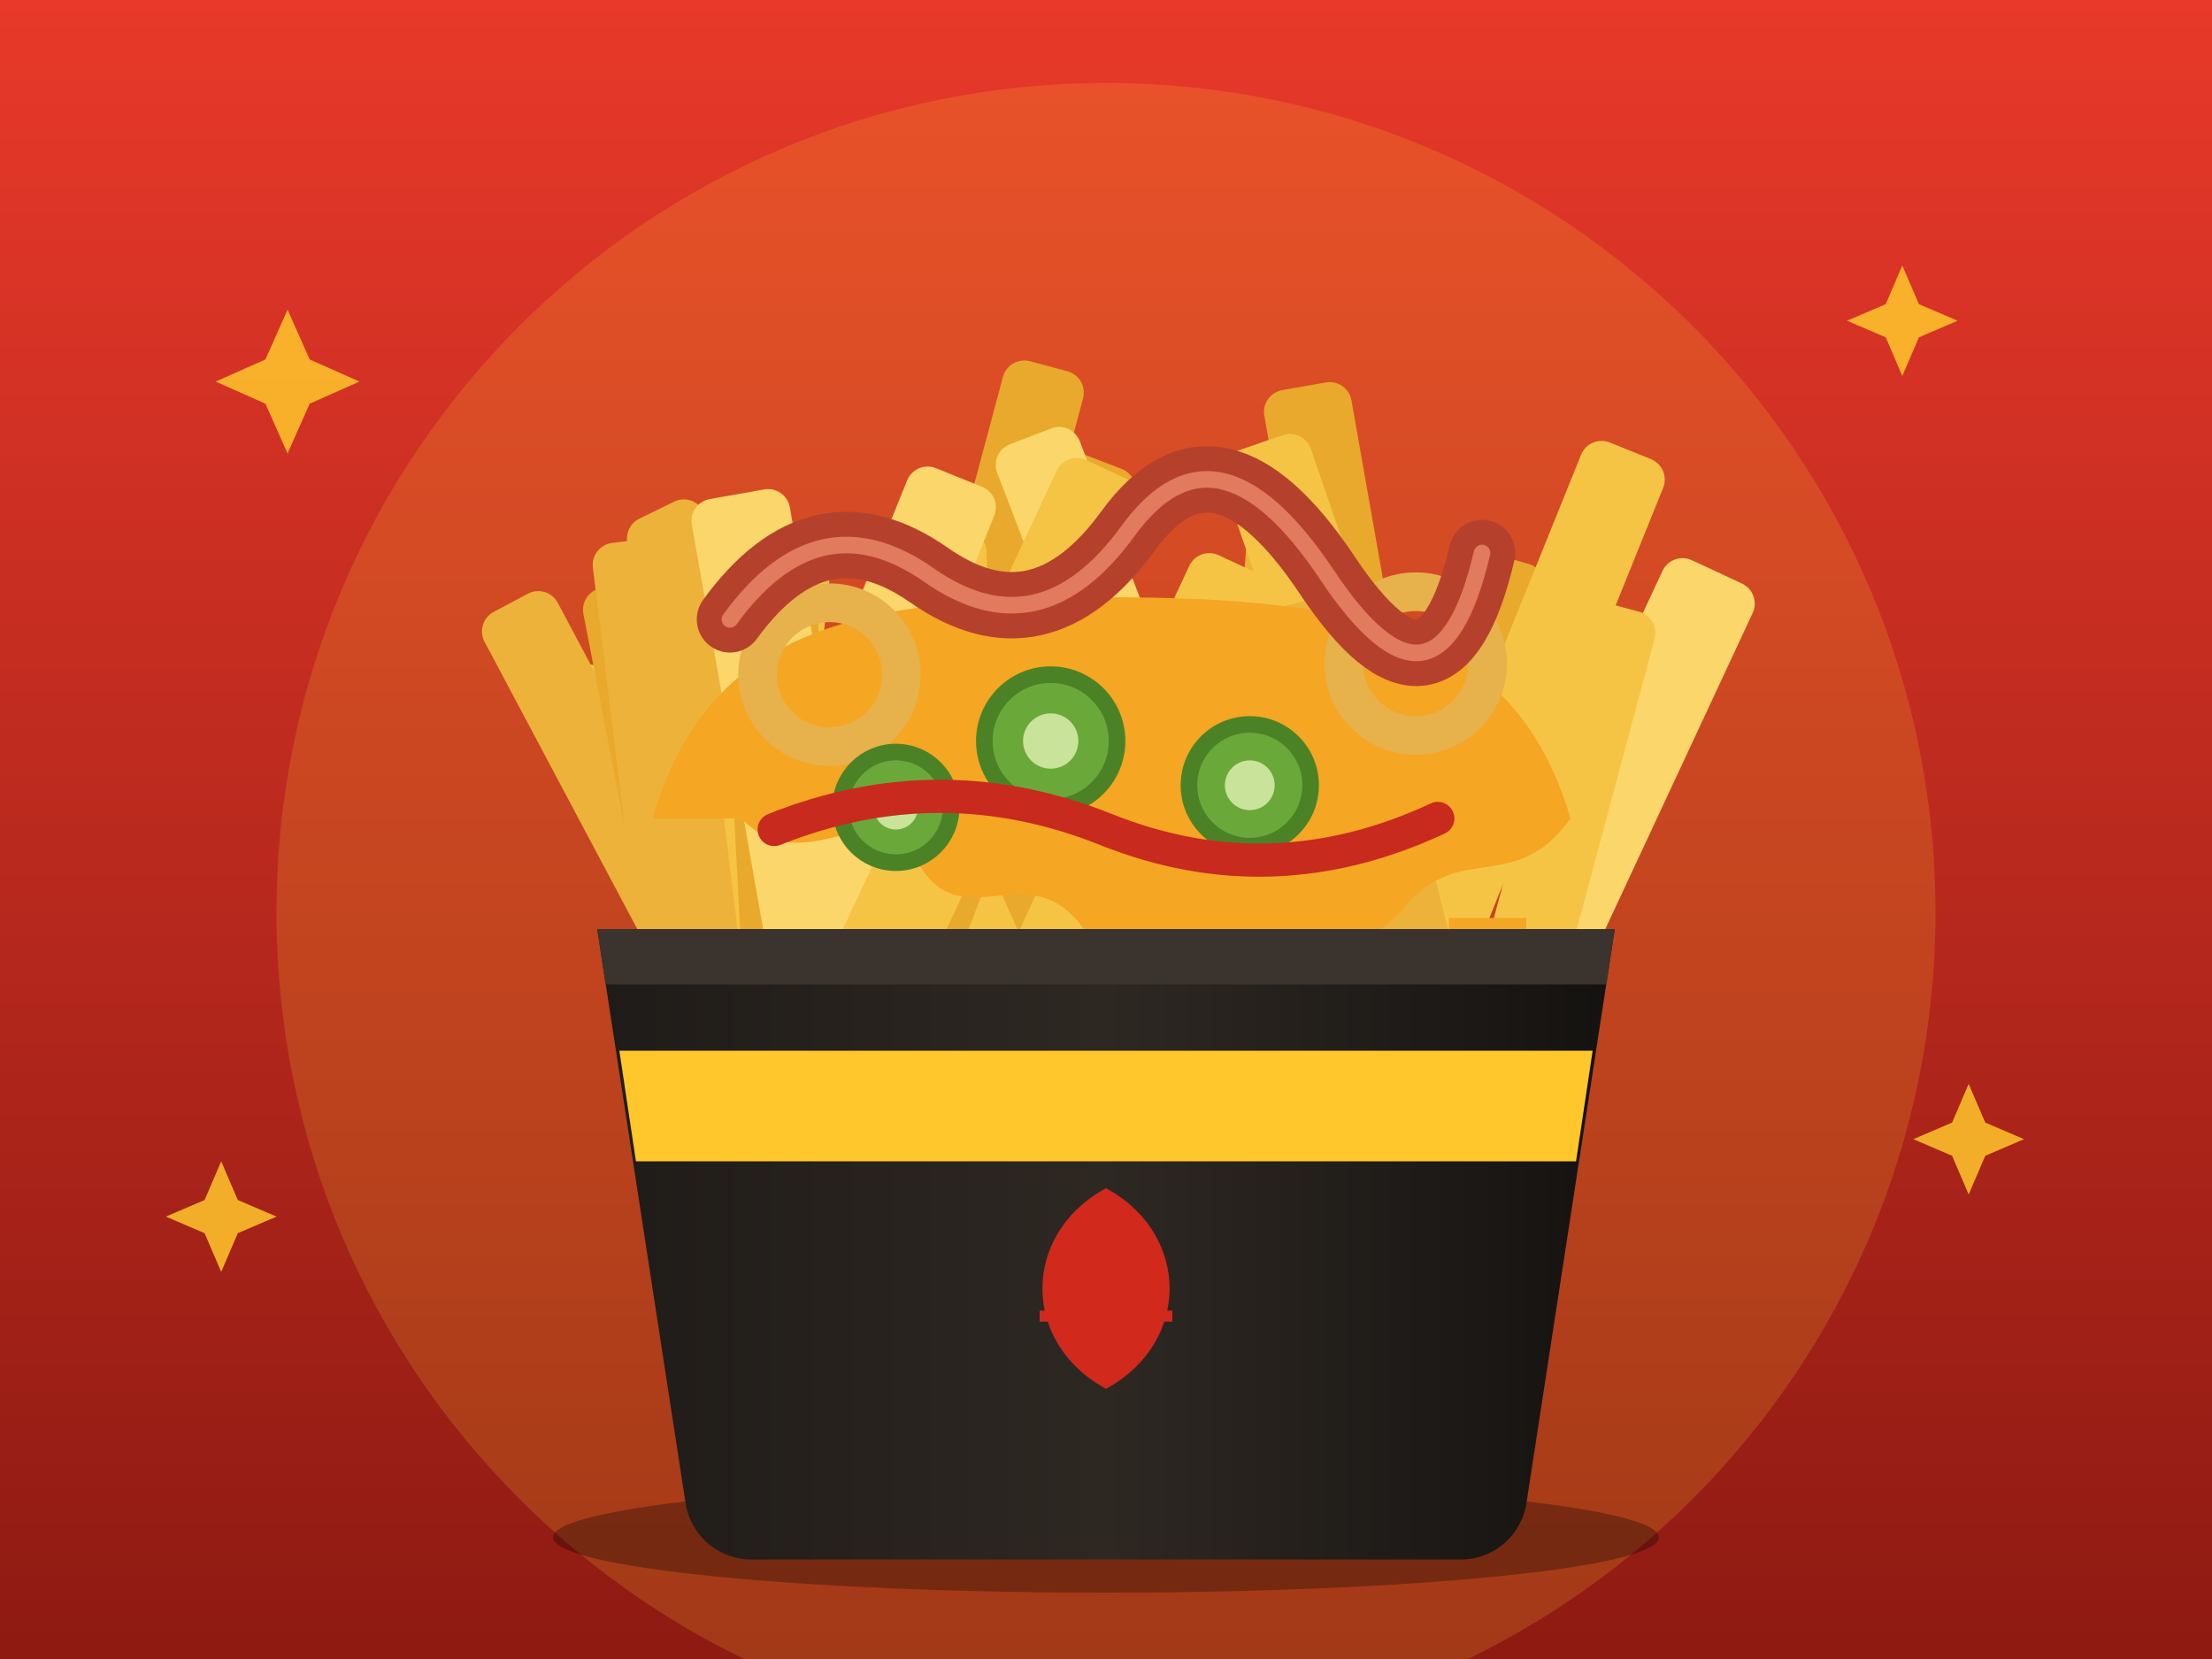
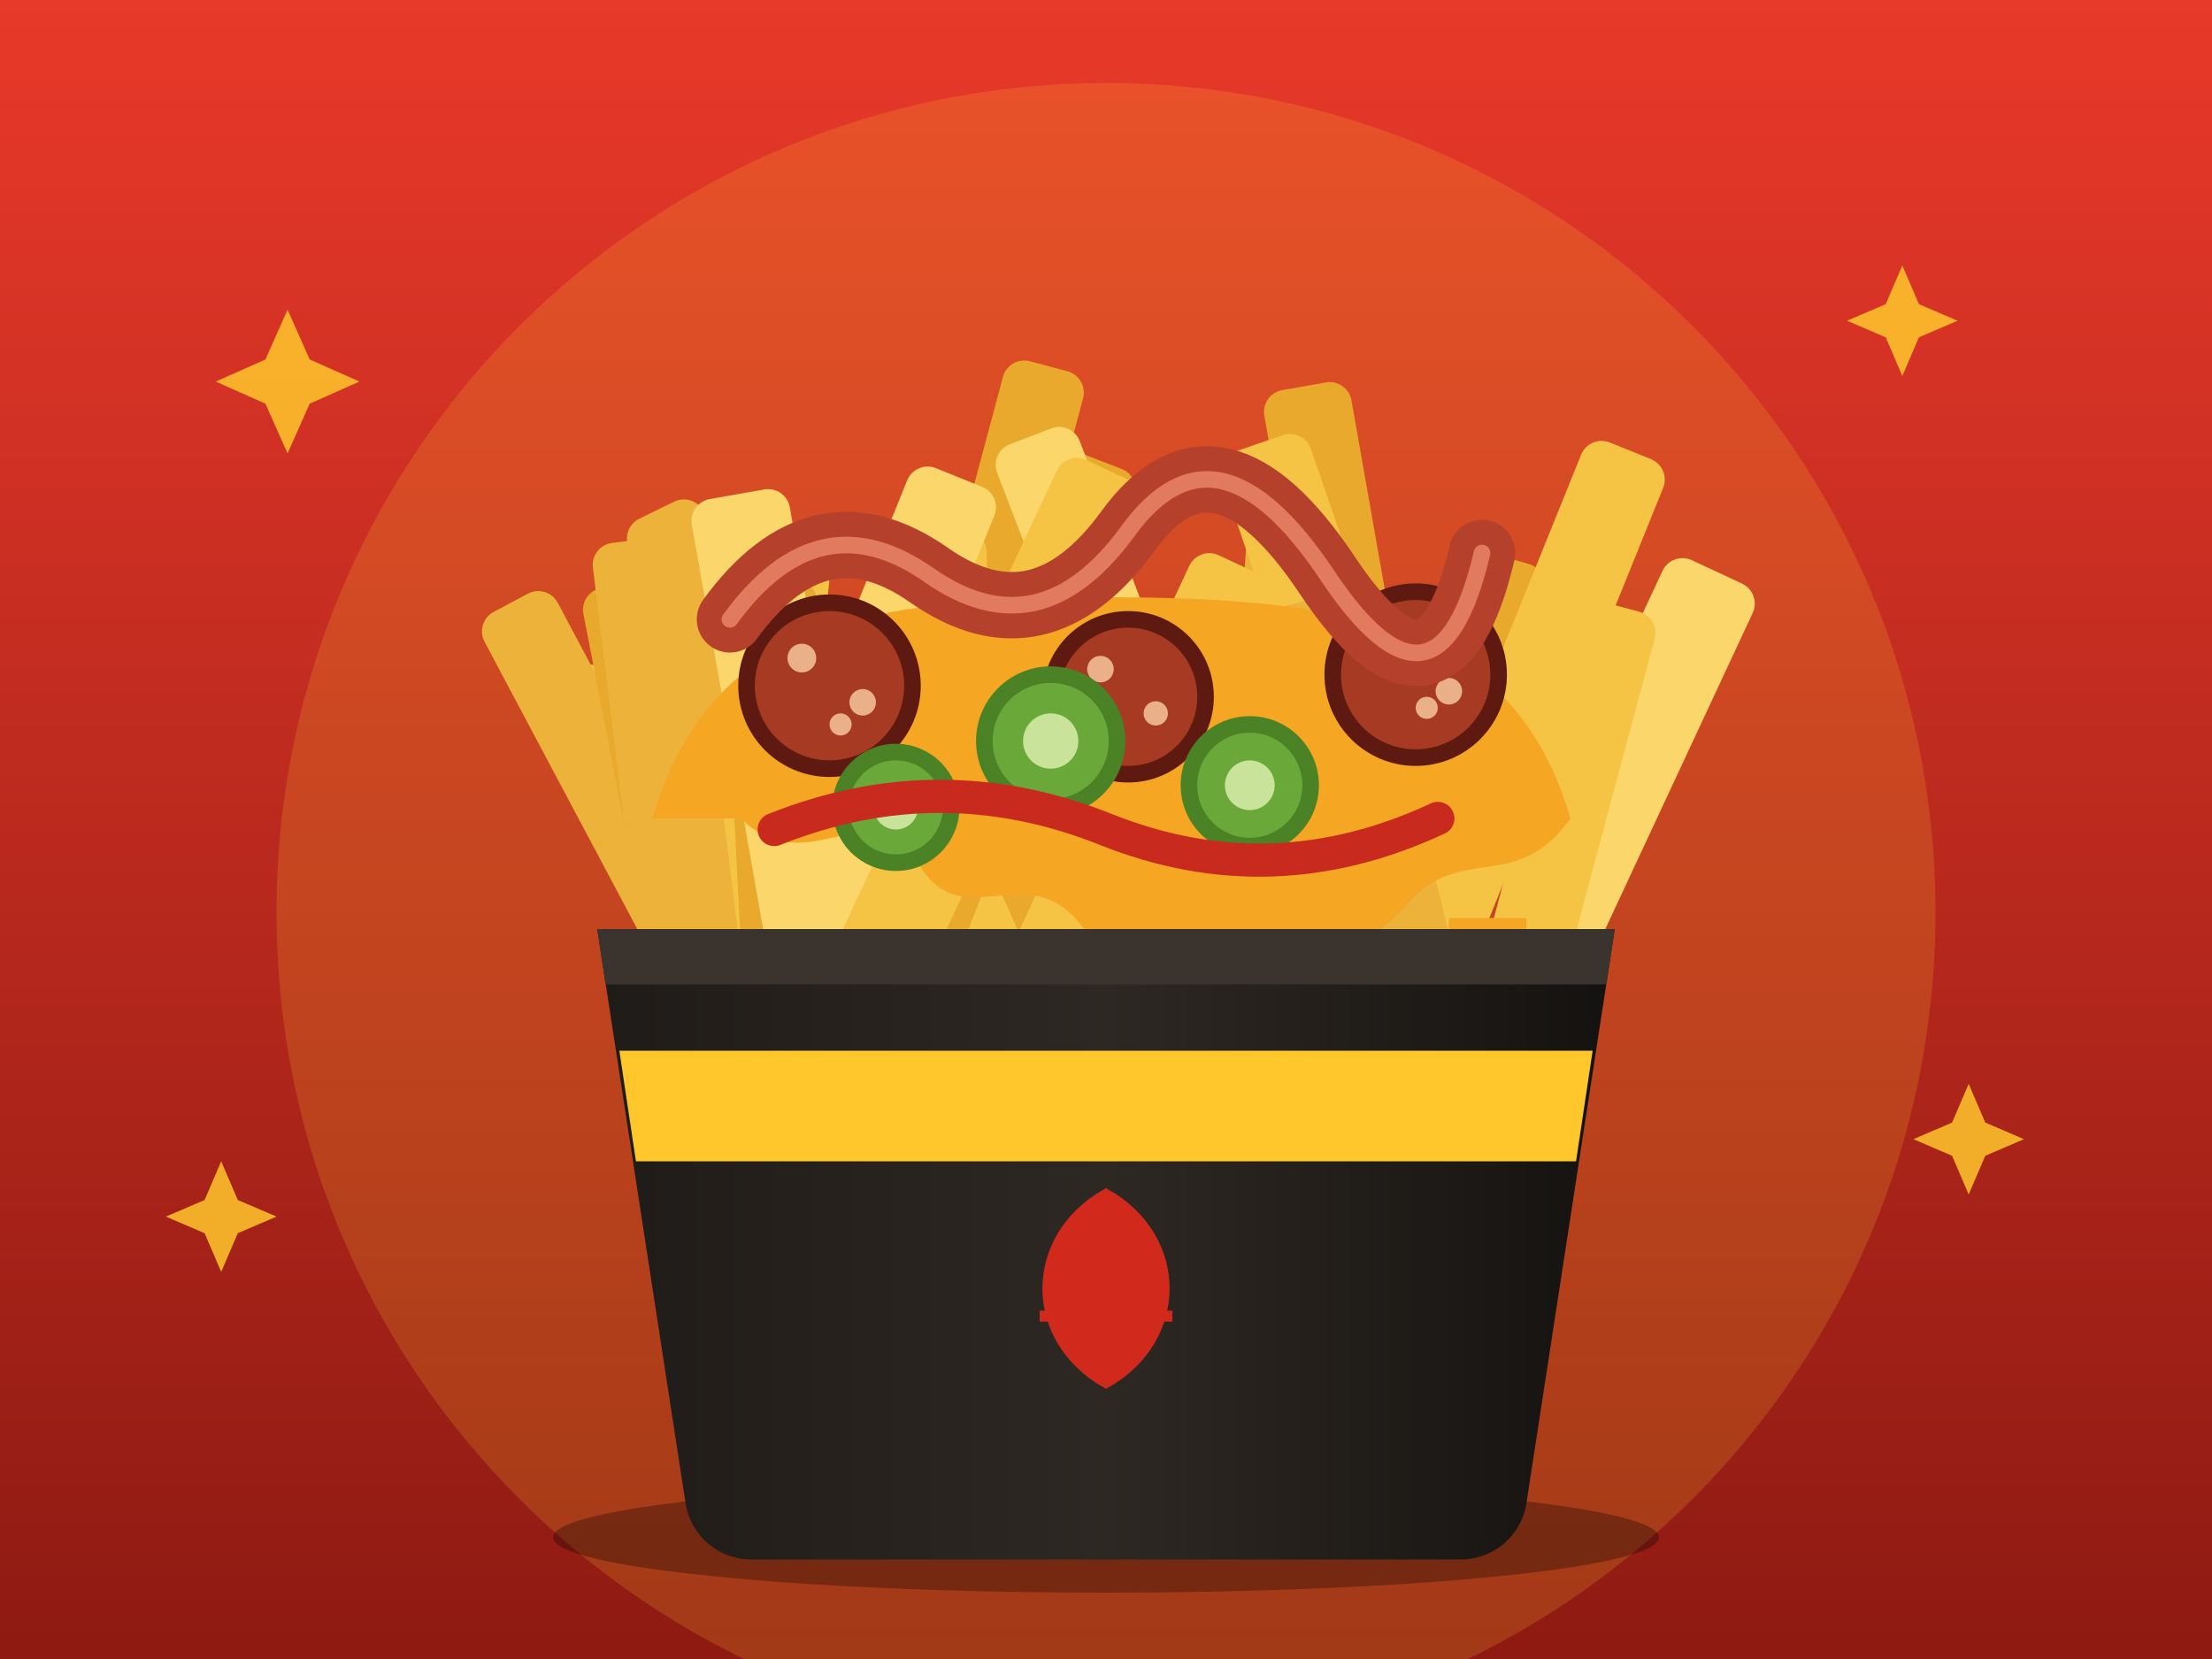
- <svg xmlns="http://www.w3.org/2000/svg" viewBox="0 0 400 300" role="img" aria-label="La Gringa Carnitas: papas fritas con salsa cheddar, tocineta, aros de cebolla y jalapeños">
+ <svg xmlns="http://www.w3.org/2000/svg" viewBox="0 0 400 300" role="img" aria-label="La Gringa Carnitas: papas fritas con salsa cheddar, tocineta, chorizo y jalapeños">
  <defs>
    <linearGradient id="bg" x1="0" y1="0" x2="0" y2="1">
      <stop offset="0" stop-color="#E8392A" />
      <stop offset="1" stop-color="#8E1A12" />
    </linearGradient>
    <linearGradient id="box" x1="0" y1="0" x2="1" y2="0">
      <stop offset="0" stop-color="#1F1B18" />
      <stop offset=".5" stop-color="#2E2823" />
      <stop offset="1" stop-color="#141210" />
    </linearGradient>
  </defs>
  <rect width="400" height="300" fill="url(#bg)" />
  <circle cx="200" cy="165" r="150" fill="#FFC72C" opacity=".18" />
  <g fill="#FFC72C" opacity=".85">
    <path d="M52 56l4 9 9 4-9 4-4 9-4-9-9-4 9-4z" />
    <path d="M344 48l3 7 7 3-7 3-3 7-3-7-7-3 7-3z" />
    <path d="M356 196l3 7 7 3-7 3-3 7-3-7-7-3 7-3z" />
    <path d="M40 210l3 7 7 3-7 3-3 7-3-7-7-3 7-3z" />
  </g>
  <ellipse cx="200" cy="278" rx="100" ry="10" fill="#000" opacity=".3" />
  <g>
    <rect x="229" y="80" width="17" height="95" rx="4" fill="#FBD66B" transform="rotate(-2 237 190)" />
    <rect x="149" y="62" width="15" height="114" rx="4" fill="#E8A92C" transform="rotate(15 157 190)" />
    <rect x="184" y="100" width="17" height="89" rx="4" fill="#E8A92C" transform="rotate(-6 192 190)" />
    <rect x="162" y="96" width="18" height="79" rx="4" fill="#F6C445" transform="rotate(-1 170 190)" />
    <rect x="261" y="94" width="18" height="84" rx="4" fill="#FBD66B" transform="rotate(25 269 190)" />
    <rect x="219" y="88" width="17" height="93" rx="4" fill="#EDB23A" transform="rotate(4 227 190)" />
    <rect x="130" y="113" width="15" height="72" rx="4" fill="#F6C445" transform="rotate(-28 138 190)" />
    <rect x="159" y="81" width="15" height="109" rx="4" fill="#EDB23A" transform="rotate(-26 167 190)" />
    <rect x="177" y="108" width="16" height="81" rx="4" fill="#F6C445" transform="rotate(-24 185 190)" />
    <rect x="238" y="97" width="17" height="81" rx="4" fill="#E8A92C" transform="rotate(16 246 190)" />
    <rect x="260" y="107" width="15" height="82" rx="4" fill="#FBD66B" transform="rotate(-16 268 190)" />
    <rect x="249" y="68" width="16" height="109" rx="4" fill="#E8A92C" transform="rotate(-10 257 190)" />
    <rect x="264" y="107" width="15" height="82" rx="4" fill="#F6C445" transform="rotate(15 272 190)" />
    <rect x="123" y="78" width="17" height="110" rx="4" fill="#FBD66B" transform="rotate(22 131 190)" />
    <rect x="196" y="91" width="18" height="96" rx="4" fill="#E8A92C" transform="rotate(-7 204 190)" />
    <rect x="128" y="98" width="15" height="83" rx="4" fill="#EDB23A" transform="rotate(-28 136 190)" />
    <rect x="121" y="104" width="15" height="72" rx="4" fill="#E8A92C" transform="rotate(-11 129 190)" />
    <rect x="126" y="100" width="15" height="73" rx="4" fill="#F6C445" transform="rotate(6 134 190)" />
    <rect x="135" y="119" width="17" height="71" rx="4" fill="#FBD66B" transform="rotate(10 143 190)" />
    <rect x="135" y="105" width="17" height="72" rx="4" fill="#E8A92C" transform="rotate(-3 143 190)" />
    <rect x="200" y="96" width="15" height="92" rx="4" fill="#F6C445" transform="rotate(-9 208 190)" />
    <rect x="257" y="74" width="17" height="113" rx="4" fill="#F6C445" transform="rotate(-19 265 190)" />
    <rect x="148" y="75" width="18" height="102" rx="4" fill="#E8A92C" transform="rotate(21 156 190)" />
    <rect x="221" y="71" width="16" height="111" rx="4" fill="#FBD66B" transform="rotate(-21 229 190)" />
    <rect x="175" y="93" width="18" height="87" rx="4" fill="#F6C445" transform="rotate(25 183 190)" />
    <rect x="142" y="88" width="18" height="96" rx="4" fill="#FBD66B" transform="rotate(-10 150 190)" />
    <rect x="143" y="74" width="17" height="102" rx="4" fill="#F6C445" transform="rotate(25 151 190)" />
    <rect x="243" y="73" width="16" height="112" rx="4" fill="#F6C445" transform="rotate(22 251 190)" />
    <rect x="249" y="106" width="18" height="80" rx="4" fill="#EDB23A" transform="rotate(-14 257 190)" />
    <rect x="118" y="97" width="18" height="89" rx="4" fill="#EDB23A" transform="rotate(-7 126 190)" />
  </g>
  <g>
    <path d="M118 148c10-34 36-40 82-40s74 6 84 40c-10 14-20 4-30 16s-22 4-30 18-18 0-28-14-22 2-30-12-20 4-32-8z" fill="#F5A623" />
    <path d="M148 168v22a7 7 0 0 0 14 0v-22zm62 4v30a7 7 0 0 0 14 0v-30zm52-6v18a7 7 0 0 0 14 0v-18z" fill="#F5A623" />
-     <g fill="none" stroke="#E7B14B" stroke-width="7">
-       <circle cx="150" cy="122" r="13" />
-       <circle cx="256" cy="120" r="13" />
+     <g fill="#A63A22" stroke="#5E1A10" stroke-width="3">
+       <circle cx="150" cy="124" r="15" />
+       <circle cx="256" cy="122" r="15" />
+       <circle cx="204" cy="126" r="14" />
+     </g>
+     <g fill="#E9B08A">
+       <circle cx="145" cy="119" r="2.6" />
+       <circle cx="156" cy="127" r="2.4" />
+       <circle cx="152" cy="131" r="2" />
+       <circle cx="251" cy="117" r="2.6" />
+       <circle cx="262" cy="125" r="2.4" />
+       <circle cx="258" cy="128" r="2" />
+       <circle cx="199" cy="121" r="2.4" />
+       <circle cx="209" cy="129" r="2.2" />
    </g>
    <path d="M132 112q16-22 36-8t36-8 36 8 28-4" stroke="#B5412C" stroke-width="12" stroke-linecap="round" fill="none" />
    <path d="M132 112q16-22 36-8t36-8 36 8 28-4" stroke="#E27A5E" stroke-width="3" stroke-linecap="round" fill="none" />
    <g fill="#6BA83A" stroke="#4B8226" stroke-width="3">
      <circle cx="190" cy="134" r="12" />
      <circle cx="226" cy="142" r="11" />
      <circle cx="162" cy="146" r="10" />
    </g>
    <g fill="#C9E39A">
      <circle cx="190" cy="134" r="5" />
      <circle cx="226" cy="142" r="4.5" />
      <circle cx="162" cy="146" r="4" />
    </g>
    <path d="M140 150q30-12 60 0t60-2" stroke="#C82A1E" stroke-width="6" stroke-linecap="round" fill="none" />
  </g>
  <path d="M108 168h184l-16 104a12 12 0 0 1-12 10H136a12 12 0 0 1-12-10z" fill="url(#box)" />
  <path d="M112 190h176l-3 20H115z" fill="#FFC72C" />
  <path d="M200 216c-14 8-14 26 0 34 14-8 14-26 0-34zm-12 22h24" fill="#DA291C" stroke="#DA291C" stroke-width="2" opacity=".95" />
  <path d="M108 168h184l-1.5 10h-181z" fill="#3B342E" />
</svg>
